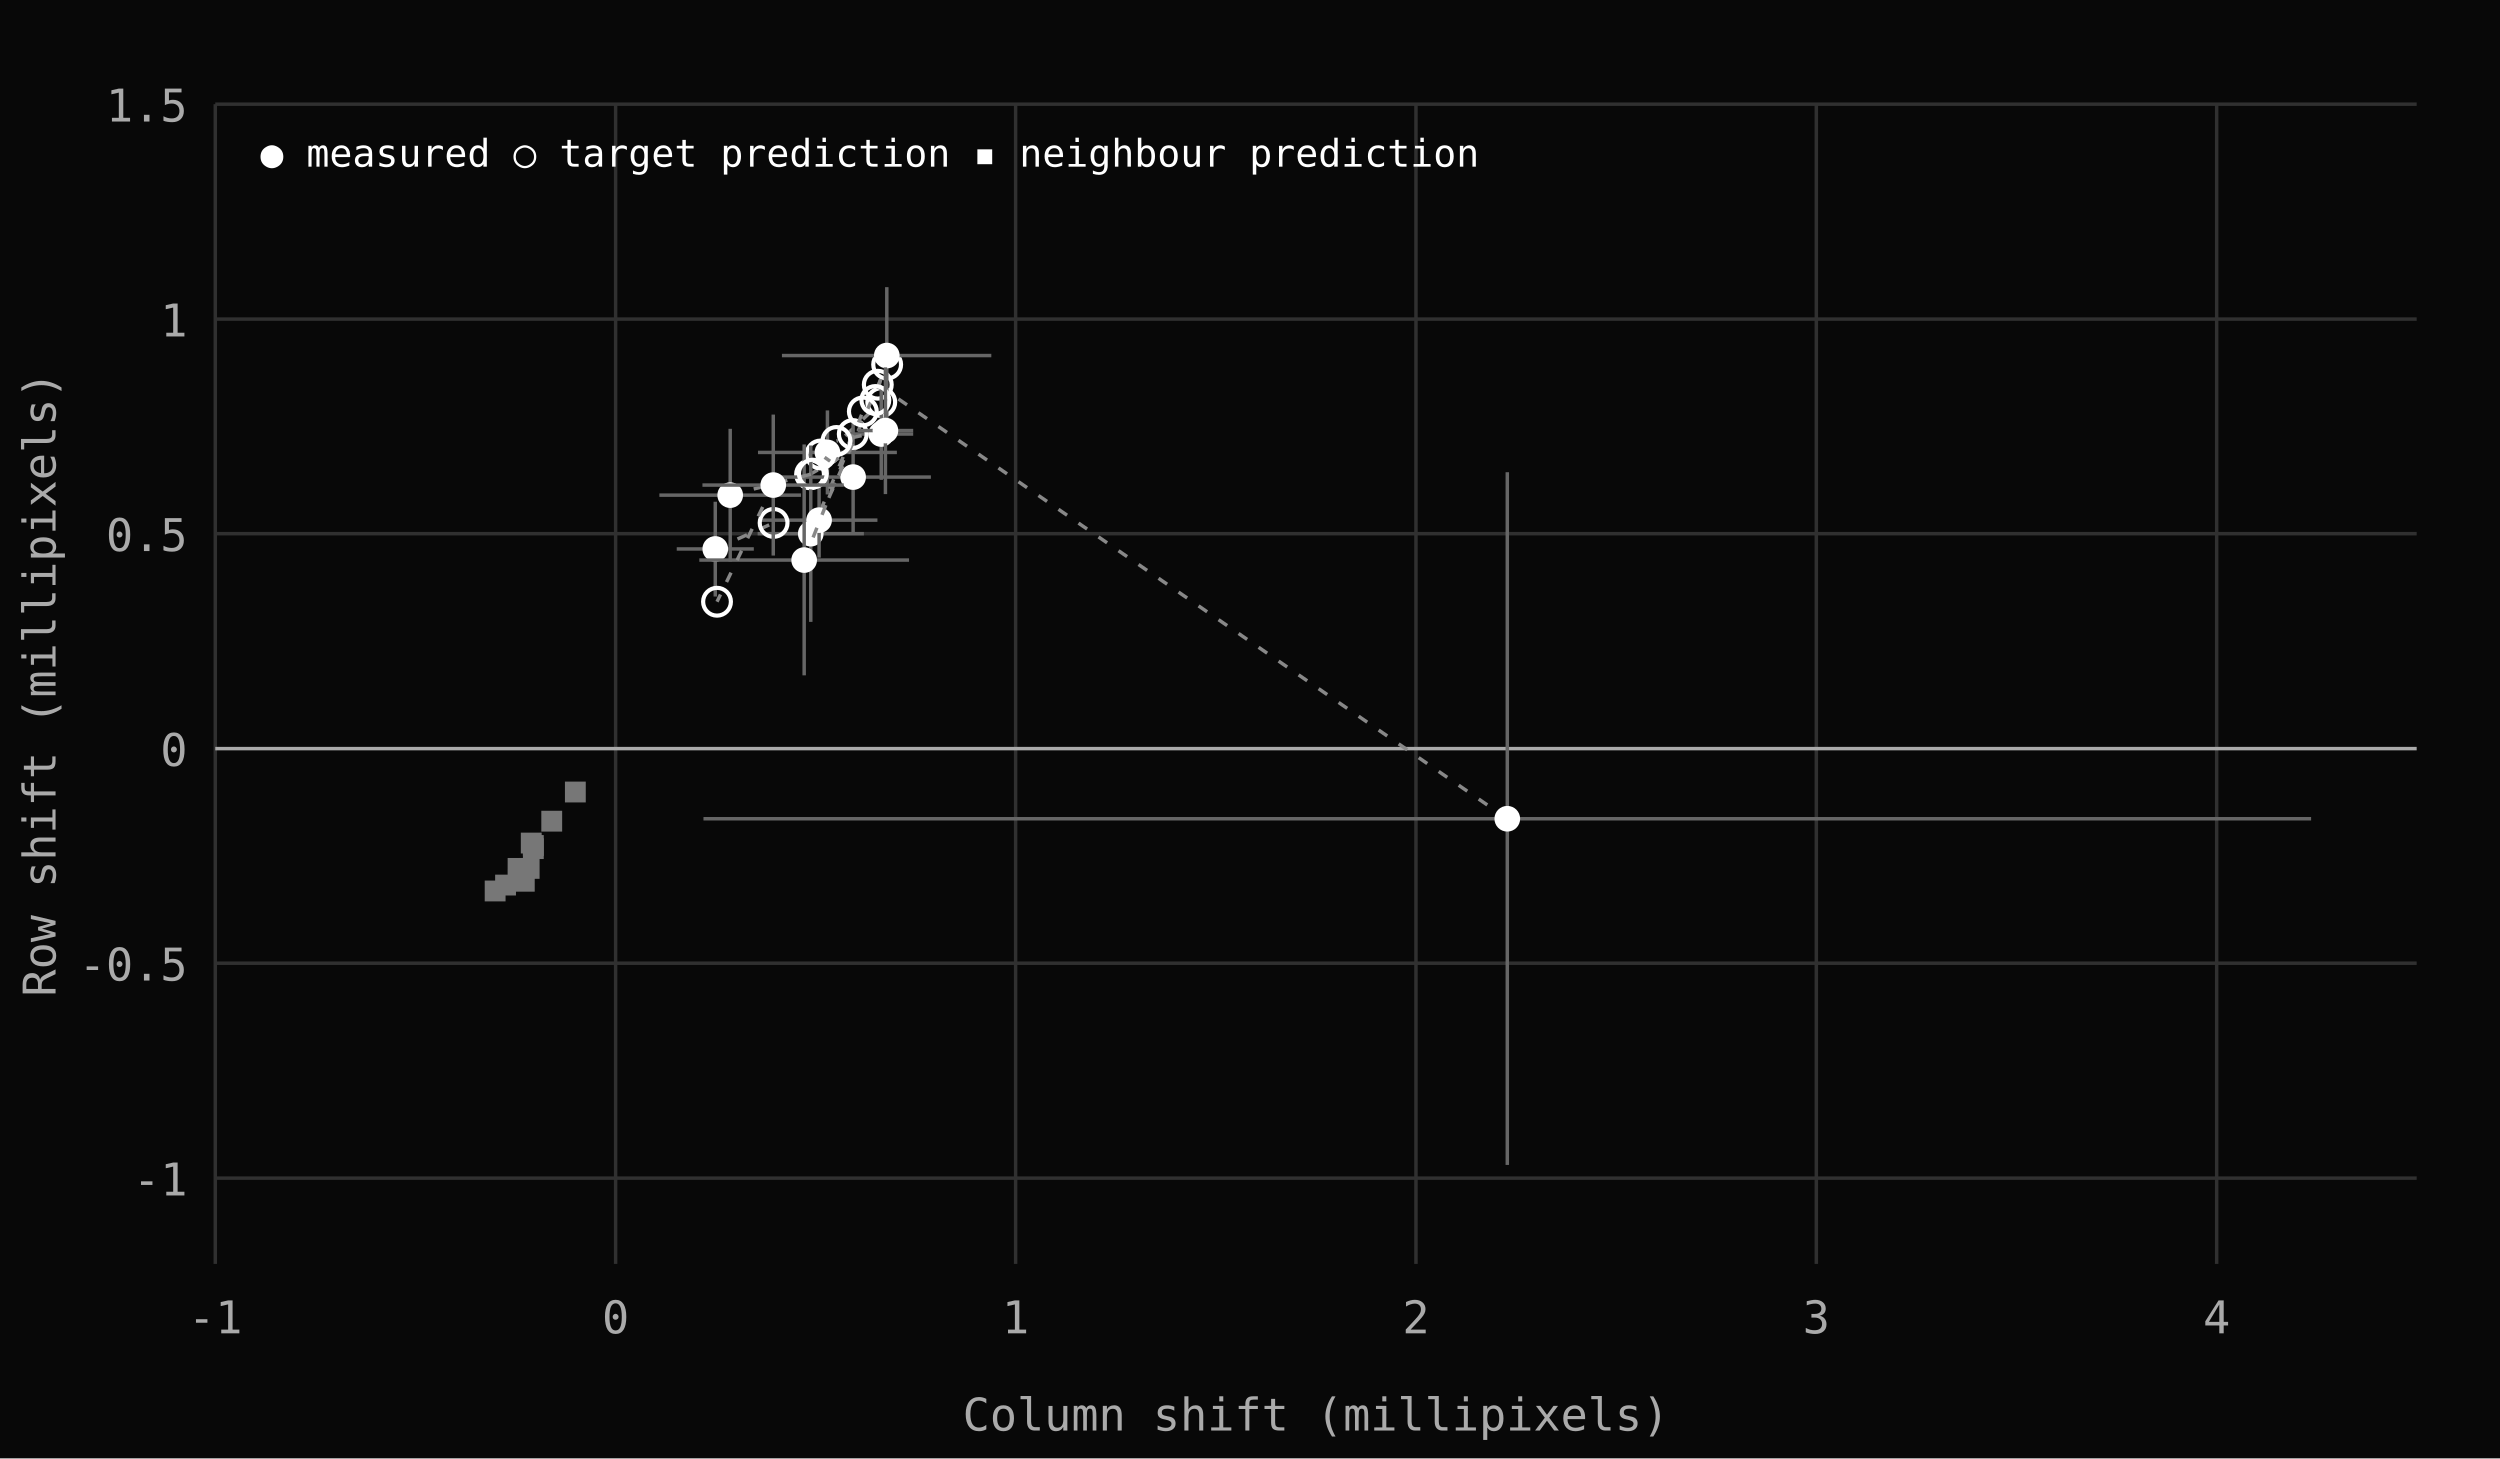
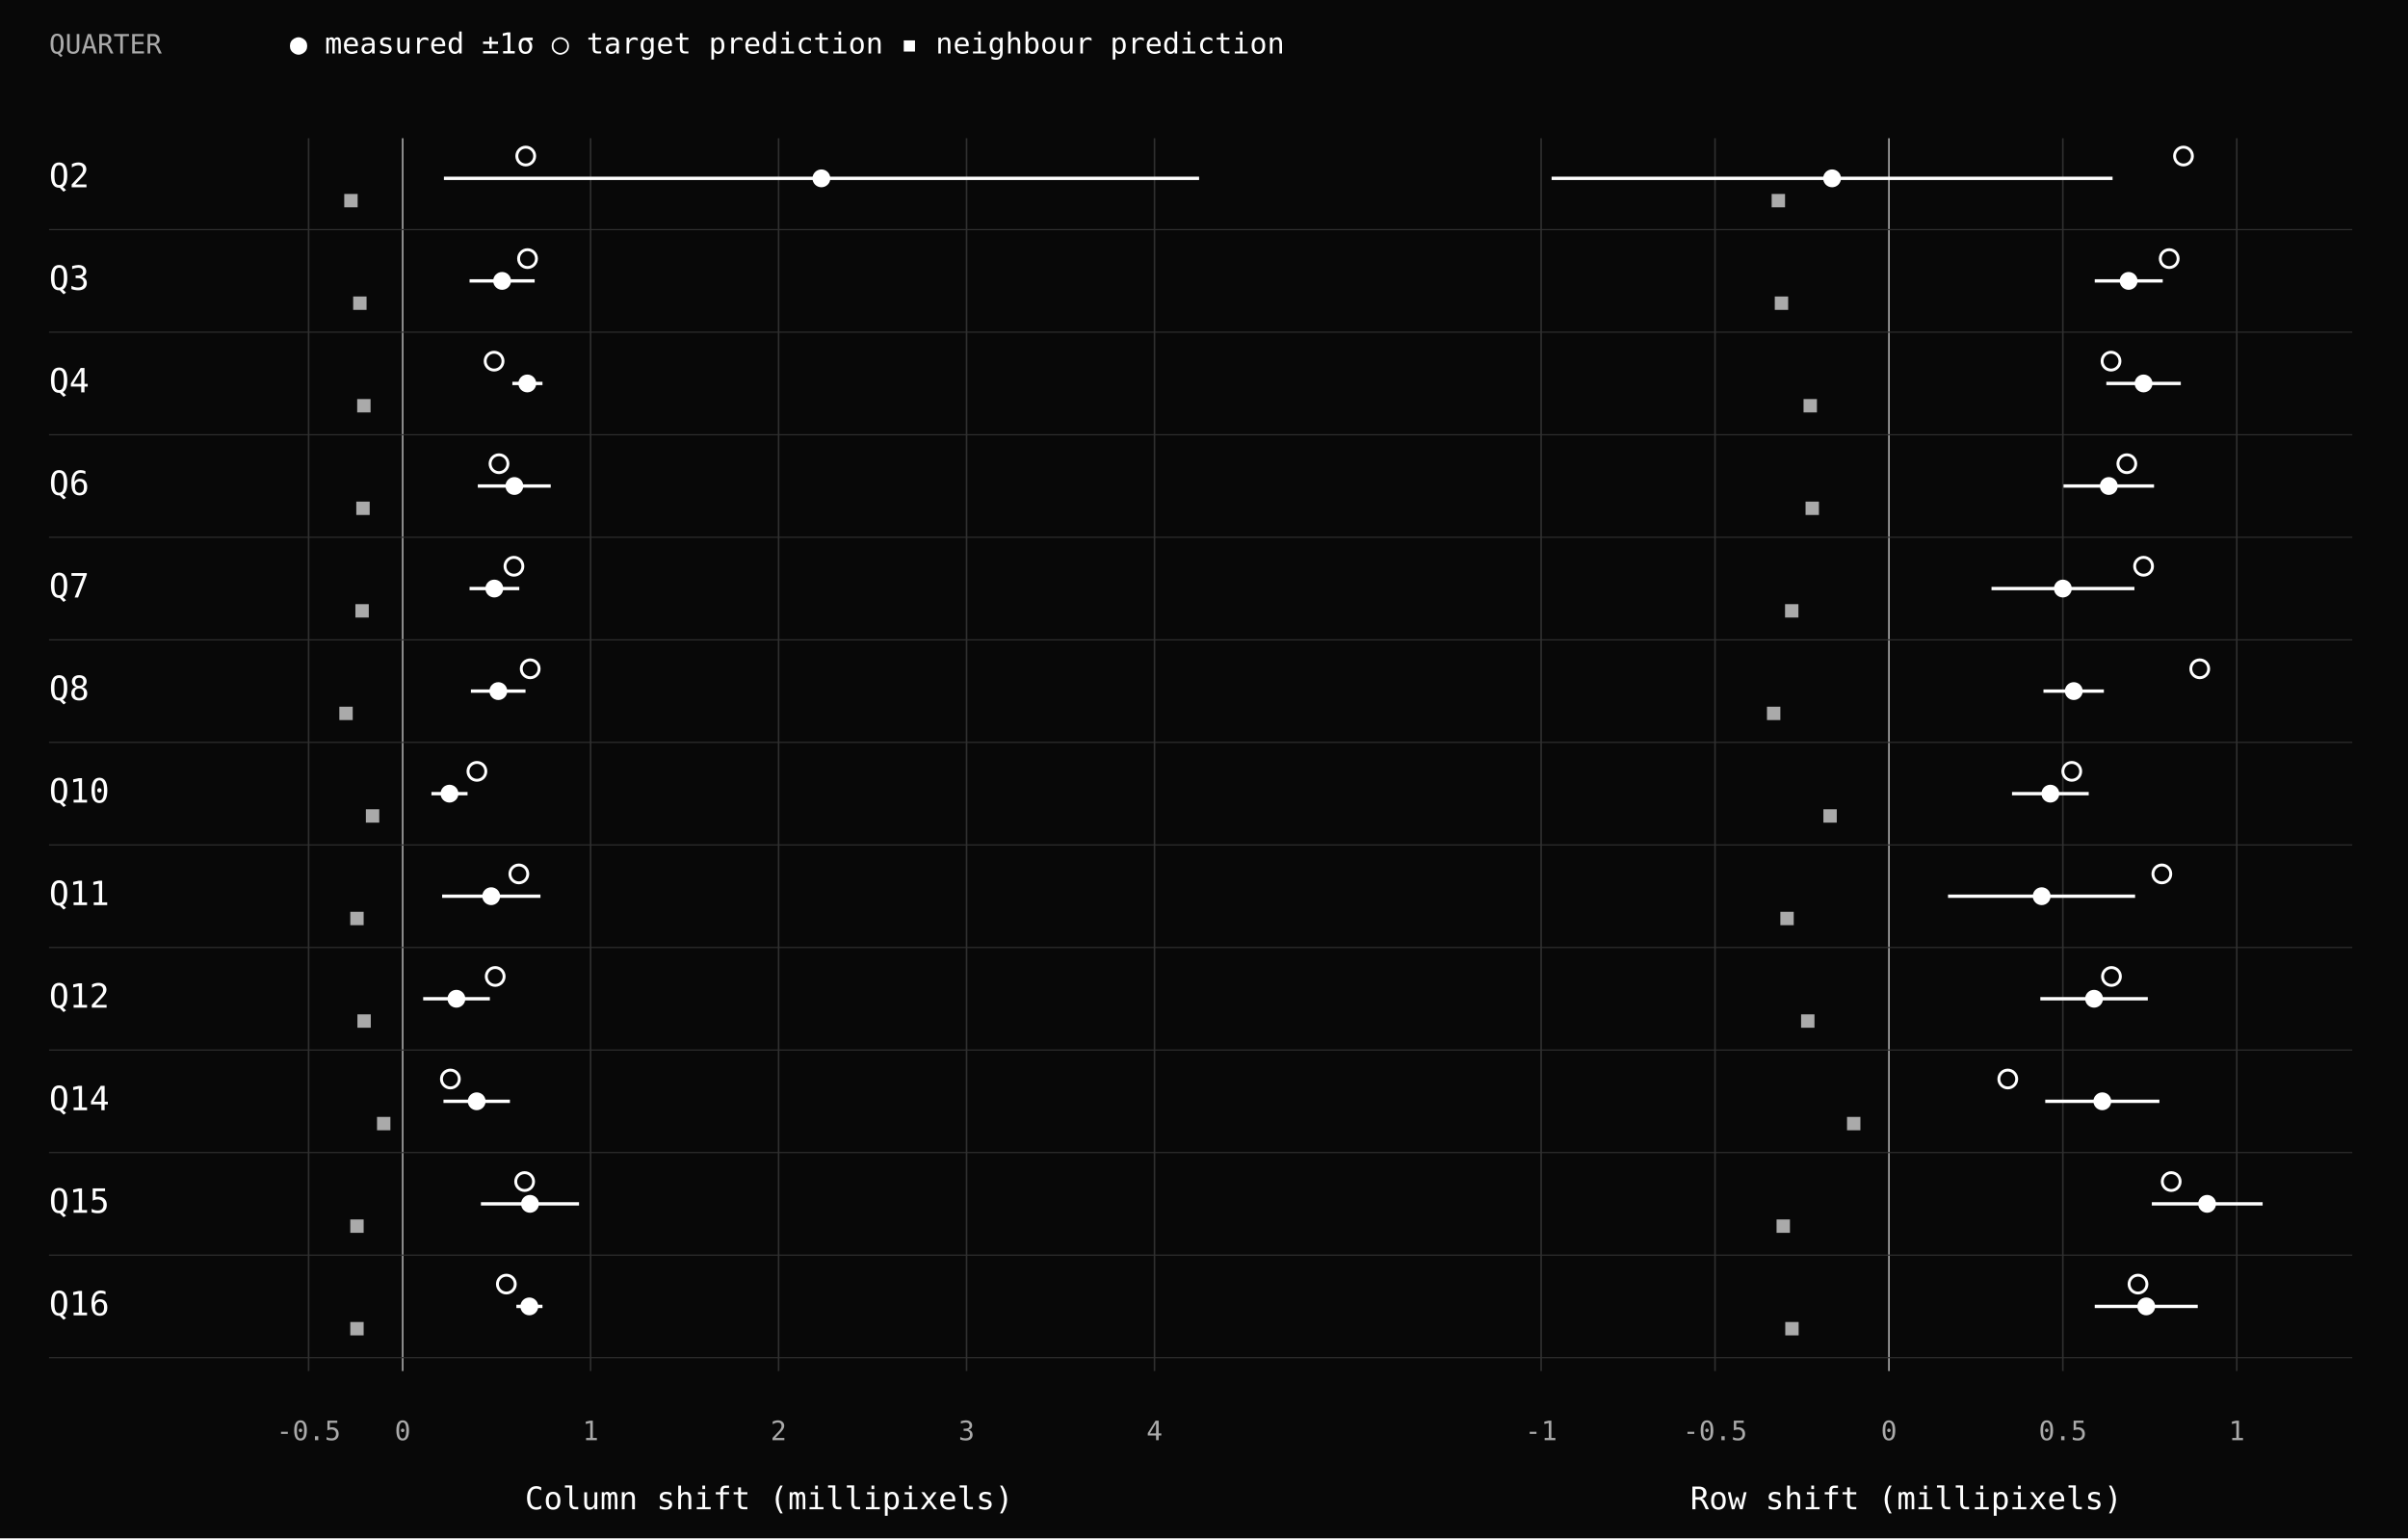
- <svg xmlns="http://www.w3.org/2000/svg" viewBox="0 0 720 420" role="img" aria-labelledby="t d">
-   <rect width="720" height="420" fill="#080808" rx="0" />
-   <line x1="62.0" y1="30.0" x2="62.0" y2="364.0" stroke="#303030" stroke-width="1" />
-   <text x="62.0" y="384.0" font-size="13" fill="#aaaaaa" text-anchor="middle" font-weight="400" font-family="IBM Plex Mono,monospace">-1</text>
-   <line x1="177.3" y1="30.0" x2="177.3" y2="364.0" stroke="#303030" stroke-width="1" />
-   <text x="177.3" y="384.0" font-size="13" fill="#aaaaaa" text-anchor="middle" font-weight="400" font-family="IBM Plex Mono,monospace">0</text>
-   <line x1="292.5" y1="30.0" x2="292.5" y2="364.0" stroke="#303030" stroke-width="1" />
-   <text x="292.5" y="384.0" font-size="13" fill="#aaaaaa" text-anchor="middle" font-weight="400" font-family="IBM Plex Mono,monospace">1</text>
-   <line x1="407.8" y1="30.0" x2="407.8" y2="364.0" stroke="#303030" stroke-width="1" />
-   <text x="407.8" y="384.0" font-size="13" fill="#aaaaaa" text-anchor="middle" font-weight="400" font-family="IBM Plex Mono,monospace">2</text>
-   <line x1="523.1" y1="30.0" x2="523.1" y2="364.0" stroke="#303030" stroke-width="1" />
-   <text x="523.1" y="384.0" font-size="13" fill="#aaaaaa" text-anchor="middle" font-weight="400" font-family="IBM Plex Mono,monospace">3</text>
-   <line x1="638.4" y1="30.0" x2="638.4" y2="364.0" stroke="#303030" stroke-width="1" />
-   <text x="638.4" y="384.0" font-size="13" fill="#aaaaaa" text-anchor="middle" font-weight="400" font-family="IBM Plex Mono,monospace">4</text>
-   <text x="379.0" y="412.0" font-size="13" fill="#aaaaaa" text-anchor="middle" font-weight="400" font-family="IBM Plex Mono,monospace">Column shift (millipixels)</text>
-   <line x1="62.0" y1="339.3" x2="696.0" y2="339.3" stroke="#303030" stroke-width="1" />
-   <text x="54.0" y="344.3" font-size="13" fill="#aaaaaa" text-anchor="end" font-weight="400" font-family="IBM Plex Mono,monospace">-1</text>
-   <line x1="62.0" y1="277.4" x2="696.0" y2="277.4" stroke="#303030" stroke-width="1" />
-   <text x="54.0" y="282.4" font-size="13" fill="#aaaaaa" text-anchor="end" font-weight="400" font-family="IBM Plex Mono,monospace">-0.5</text>
-   <line x1="62.0" y1="215.6" x2="696.0" y2="215.6" stroke="#aaaaaa" stroke-width="1" />
-   <text x="54.0" y="220.6" font-size="13" fill="#aaaaaa" text-anchor="end" font-weight="400" font-family="IBM Plex Mono,monospace">0</text>
-   <line x1="62.0" y1="153.7" x2="696.0" y2="153.7" stroke="#303030" stroke-width="1" />
-   <text x="54.0" y="158.7" font-size="13" fill="#aaaaaa" text-anchor="end" font-weight="400" font-family="IBM Plex Mono,monospace">0.5</text>
-   <line x1="62.0" y1="91.9" x2="696.0" y2="91.9" stroke="#303030" stroke-width="1" />
-   <text x="54.0" y="96.9" font-size="13" fill="#aaaaaa" text-anchor="end" font-weight="400" font-family="IBM Plex Mono,monospace">1</text>
-   <line x1="62.0" y1="30.0" x2="696.0" y2="30.0" stroke="#303030" stroke-width="1" />
-   <text x="54.0" y="35.0" font-size="13" fill="#aaaaaa" text-anchor="end" font-weight="400" font-family="IBM Plex Mono,monospace">1.5</text>
-   <text x="16.0" y="197.0" font-size="13" fill="#aaaaaa" text-anchor="middle" font-weight="400" font-family="IBM Plex Mono,monospace" transform="rotate(-90 16.0 197.0)">Row shift (millipixels)</text>
-   <line x1="434.1" y1="335.5" x2="434.1" y2="136.0" stroke="#666666" stroke-width="1" />
-   <line x1="202.6" y1="235.8" x2="665.6" y2="235.8" stroke="#666666" stroke-width="1" />
-   <line x1="434.1" y1="235.8" x2="252.8" y2="110.8" stroke="#888888" stroke-width="1" stroke-dasharray="3 4" />
-   <circle cx="434.1" cy="235.8" r="3.7" fill="#ffffff" stroke="none" stroke-width="1" opacity="1" />
-   <circle cx="252.8" cy="110.8" r="4" fill="none" stroke="#ffffff" stroke-width="1.2" opacity="1" />
-   <rect x="142.6" y="251.9" width="6.0" height="6.0" fill="#777777" rx="0" opacity="1" />
-   <line x1="238.3" y1="142.4" x2="238.3" y2="118.2" stroke="#666666" stroke-width="1" />
-   <line x1="218.3" y1="130.3" x2="258.3" y2="130.3" stroke="#666666" stroke-width="1" />
-   <line x1="238.3" y1="130.3" x2="253.8" y2="115.8" stroke="#888888" stroke-width="1" stroke-dasharray="3 4" />
-   <circle cx="238.3" cy="130.3" r="3.7" fill="#ffffff" stroke="none" stroke-width="1" opacity="1" />
-   <circle cx="253.8" cy="115.8" r="4" fill="none" stroke="#ffffff" stroke-width="1.2" opacity="1" />
-   <rect x="148.0" y="250.8" width="6.0" height="6.0" fill="#777777" rx="0" opacity="1" />
-   <line x1="253.8" y1="138.2" x2="253.8" y2="111.8" stroke="#666666" stroke-width="1" />
-   <line x1="244.6" y1="125.0" x2="263.0" y2="125.0" stroke="#666666" stroke-width="1" />
-   <line x1="253.8" y1="125.0" x2="233.3" y2="136.6" stroke="#888888" stroke-width="1" stroke-dasharray="3 4" />
-   <circle cx="253.8" cy="125.0" r="3.7" fill="#ffffff" stroke="none" stroke-width="1" opacity="1" />
-   <circle cx="233.3" cy="136.6" r="4" fill="none" stroke="#ffffff" stroke-width="1.2" opacity="1" />
-   <rect x="150.6" y="240.5" width="6.0" height="6.0" fill="#777777" rx="0" opacity="1" />
-   <line x1="245.7" y1="153.5" x2="245.7" y2="121.2" stroke="#666666" stroke-width="1" />
-   <line x1="223.4" y1="137.4" x2="268.1" y2="137.4" stroke="#666666" stroke-width="1" />
-   <line x1="245.7" y1="137.4" x2="236.3" y2="130.9" stroke="#888888" stroke-width="1" stroke-dasharray="3 4" />
-   <circle cx="245.7" cy="137.4" r="3.7" fill="#ffffff" stroke="none" stroke-width="1" opacity="1" />
-   <circle cx="236.3" cy="130.9" r="4" fill="none" stroke="#ffffff" stroke-width="1.2" opacity="1" />
-   <rect x="150.0" y="239.8" width="6.0" height="6.0" fill="#777777" rx="0" opacity="1" />
-   <line x1="233.5" y1="179.1" x2="233.5" y2="128.3" stroke="#666666" stroke-width="1" />
-   <line x1="218.2" y1="153.7" x2="248.8" y2="153.7" stroke="#666666" stroke-width="1" />
-   <line x1="233.5" y1="153.7" x2="245.6" y2="125.0" stroke="#888888" stroke-width="1" stroke-dasharray="3 4" />
-   <circle cx="233.5" cy="153.7" r="3.7" fill="#ffffff" stroke="none" stroke-width="1" opacity="1" />
-   <circle cx="245.6" cy="125.0" r="4" fill="none" stroke="#ffffff" stroke-width="1.2" opacity="1" />
-   <rect x="149.4" y="247.1" width="6.0" height="6.0" fill="#777777" rx="0" opacity="1" />
-   <line x1="235.9" y1="160.6" x2="235.9" y2="139.1" stroke="#666666" stroke-width="1" />
-   <line x1="219.2" y1="149.8" x2="252.7" y2="149.8" stroke="#666666" stroke-width="1" />
-   <line x1="235.9" y1="149.8" x2="255.5" y2="105.0" stroke="#888888" stroke-width="1" stroke-dasharray="3 4" />
-   <circle cx="235.9" cy="149.8" r="3.7" fill="#ffffff" stroke="none" stroke-width="1" opacity="1" />
-   <circle cx="255.5" cy="105.0" r="4" fill="none" stroke="#ffffff" stroke-width="1.2" opacity="1" />
-   <rect x="139.6" y="253.6" width="6.0" height="6.0" fill="#777777" rx="0" opacity="1" />
-   <line x1="206.0" y1="171.8" x2="206.0" y2="144.5" stroke="#666666" stroke-width="1" />
-   <line x1="194.9" y1="158.1" x2="217.1" y2="158.1" stroke="#666666" stroke-width="1" />
-   <line x1="206.0" y1="158.1" x2="222.8" y2="150.6" stroke="#888888" stroke-width="1" stroke-dasharray="3 4" />
-   <circle cx="206.0" cy="158.1" r="3.7" fill="#ffffff" stroke="none" stroke-width="1" opacity="1" />
-   <circle cx="222.8" cy="150.6" r="4" fill="none" stroke="#ffffff" stroke-width="1.2" opacity="1" />
-   <rect x="155.9" y="233.5" width="6.0" height="6.0" fill="#777777" rx="0" opacity="1" />
-   <line x1="231.6" y1="194.5" x2="231.6" y2="128.0" stroke="#666666" stroke-width="1" />
-   <line x1="201.4" y1="161.3" x2="261.8" y2="161.3" stroke="#666666" stroke-width="1" />
-   <line x1="231.6" y1="161.3" x2="248.5" y2="118.5" stroke="#888888" stroke-width="1" stroke-dasharray="3 4" />
-   <circle cx="231.6" cy="161.3" r="3.7" fill="#ffffff" stroke="none" stroke-width="1" opacity="1" />
-   <circle cx="248.5" cy="118.5" r="4" fill="none" stroke="#ffffff" stroke-width="1.2" opacity="1" />
-   <rect x="146.3" y="248.8" width="6.0" height="6.0" fill="#777777" rx="0" opacity="1" />
-   <line x1="210.3" y1="161.7" x2="210.3" y2="123.5" stroke="#666666" stroke-width="1" />
-   <line x1="189.9" y1="142.6" x2="230.7" y2="142.6" stroke="#666666" stroke-width="1" />
-   <line x1="210.3" y1="142.6" x2="234.1" y2="136.4" stroke="#888888" stroke-width="1" stroke-dasharray="3 4" />
-   <circle cx="210.3" cy="142.6" r="3.7" fill="#ffffff" stroke="none" stroke-width="1" opacity="1" />
-   <circle cx="234.1" cy="136.4" r="4" fill="none" stroke="#ffffff" stroke-width="1.2" opacity="1" />
-   <rect x="150.6" y="241.4" width="6.0" height="6.0" fill="#777777" rx="0" opacity="1" />
-   <line x1="222.7" y1="160.0" x2="222.7" y2="119.4" stroke="#666666" stroke-width="1" />
-   <line x1="202.3" y1="139.7" x2="243.0" y2="139.7" stroke="#666666" stroke-width="1" />
-   <line x1="222.7" y1="139.7" x2="206.5" y2="173.3" stroke="#888888" stroke-width="1" stroke-dasharray="3 4" />
-   <circle cx="222.7" cy="139.7" r="3.7" fill="#ffffff" stroke="none" stroke-width="1" opacity="1" />
-   <circle cx="206.5" cy="173.3" r="4" fill="none" stroke="#ffffff" stroke-width="1.2" opacity="1" />
-   <rect x="162.7" y="225.1" width="6.0" height="6.0" fill="#777777" rx="0" opacity="1" />
-   <line x1="255.4" y1="122.1" x2="255.4" y2="82.7" stroke="#666666" stroke-width="1" />
-   <line x1="225.2" y1="102.4" x2="285.5" y2="102.4" stroke="#666666" stroke-width="1" />
-   <line x1="255.4" y1="102.4" x2="252.1" y2="115.2" stroke="#888888" stroke-width="1" stroke-dasharray="3 4" />
-   <circle cx="255.4" cy="102.4" r="3.7" fill="#ffffff" stroke="none" stroke-width="1" opacity="1" />
-   <circle cx="252.1" cy="115.2" r="4" fill="none" stroke="#ffffff" stroke-width="1.2" opacity="1" />
-   <rect x="146.3" y="250.2" width="6.0" height="6.0" fill="#777777" rx="0" opacity="1" />
-   <line x1="255.0" y1="142.3" x2="255.0" y2="105.8" stroke="#666666" stroke-width="1" />
-   <line x1="247.0" y1="124.0" x2="263.0" y2="124.0" stroke="#666666" stroke-width="1" />
-   <line x1="255.0" y1="124.0" x2="240.9" y2="127.0" stroke="#888888" stroke-width="1" stroke-dasharray="3 4" />
-   <circle cx="255.0" cy="124.0" r="3.7" fill="#ffffff" stroke="none" stroke-width="1" opacity="1" />
-   <circle cx="240.9" cy="127.0" r="4" fill="none" stroke="#ffffff" stroke-width="1.2" opacity="1" />
-   <rect x="146.2" y="247.1" width="6.0" height="6.0" fill="#777777" rx="0" opacity="1" />
-   <text x="75.0" y="48.0" font-size="11" fill="#ffffff" text-anchor="start" font-weight="400" font-family="IBM Plex Mono,monospace">● measured   ○ target prediction   ▪ neighbour prediction</text>
+ <svg xmlns="http://www.w3.org/2000/svg" viewBox="0 0 1080 690" role="img" aria-labelledby="t d">
+   <rect width="1080" height="690" fill="#080808" rx="0" />
+   <text x="22.0" y="24.0" font-size="12" fill="#aaaaaa" text-anchor="start" font-weight="400" font-family="IBM Plex Mono,monospace">QUARTER</text>
+   <line x1="138.4" y1="62.0" x2="138.4" y2="615.0" stroke="#303030" stroke-width="0.7" />
+   <text x="138.4" y="646.0" font-size="12" fill="#aaaaaa" text-anchor="middle" font-weight="400" font-family="IBM Plex Mono,monospace">-0.5</text>
+   <line x1="180.6" y1="62.0" x2="180.6" y2="615.0" stroke="#aaaaaa" stroke-width="0.7" />
+   <text x="180.6" y="646.0" font-size="12" fill="#aaaaaa" text-anchor="middle" font-weight="400" font-family="IBM Plex Mono,monospace">0</text>
+   <line x1="264.9" y1="62.0" x2="264.9" y2="615.0" stroke="#303030" stroke-width="0.7" />
+   <text x="264.9" y="646.0" font-size="12" fill="#aaaaaa" text-anchor="middle" font-weight="400" font-family="IBM Plex Mono,monospace">1</text>
+   <line x1="349.2" y1="62.0" x2="349.2" y2="615.0" stroke="#303030" stroke-width="0.7" />
+   <text x="349.2" y="646.0" font-size="12" fill="#aaaaaa" text-anchor="middle" font-weight="400" font-family="IBM Plex Mono,monospace">2</text>
+   <line x1="433.5" y1="62.0" x2="433.5" y2="615.0" stroke="#303030" stroke-width="0.7" />
+   <text x="433.5" y="646.0" font-size="12" fill="#aaaaaa" text-anchor="middle" font-weight="400" font-family="IBM Plex Mono,monospace">3</text>
+   <line x1="517.8" y1="62.0" x2="517.8" y2="615.0" stroke="#303030" stroke-width="0.7" />
+   <text x="517.8" y="646.0" font-size="12" fill="#aaaaaa" text-anchor="middle" font-weight="400" font-family="IBM Plex Mono,monospace">4</text>
+   <text x="345.0" y="677.0" font-size="14" fill="#ffffff" text-anchor="middle" font-weight="400" font-family="IBM Plex Mono,monospace">Column shift (millipixels)</text>
+   <line x1="691.2" y1="62.0" x2="691.2" y2="615.0" stroke="#303030" stroke-width="0.7" />
+   <text x="691.2" y="646.0" font-size="12" fill="#aaaaaa" text-anchor="middle" font-weight="400" font-family="IBM Plex Mono,monospace">-1</text>
+   <line x1="769.2" y1="62.0" x2="769.2" y2="615.0" stroke="#303030" stroke-width="0.7" />
+   <text x="769.2" y="646.0" font-size="12" fill="#aaaaaa" text-anchor="middle" font-weight="400" font-family="IBM Plex Mono,monospace">-0.5</text>
+   <line x1="847.2" y1="62.0" x2="847.2" y2="615.0" stroke="#aaaaaa" stroke-width="0.7" />
+   <text x="847.2" y="646.0" font-size="12" fill="#aaaaaa" text-anchor="middle" font-weight="400" font-family="IBM Plex Mono,monospace">0</text>
+   <line x1="925.2" y1="62.0" x2="925.2" y2="615.0" stroke="#303030" stroke-width="0.7" />
+   <text x="925.2" y="646.0" font-size="12" fill="#aaaaaa" text-anchor="middle" font-weight="400" font-family="IBM Plex Mono,monospace">0.5</text>
+   <line x1="1003.2" y1="62.0" x2="1003.2" y2="615.0" stroke="#303030" stroke-width="0.7" />
+   <text x="1003.2" y="646.0" font-size="12" fill="#aaaaaa" text-anchor="middle" font-weight="400" font-family="IBM Plex Mono,monospace">1</text>
+   <text x="855.0" y="677.0" font-size="14" fill="#ffffff" text-anchor="middle" font-weight="400" font-family="IBM Plex Mono,monospace">Row shift (millipixels)</text>
+   <text x="130.0" y="24.0" font-size="13" fill="#ffffff" text-anchor="start" font-weight="400" font-family="IBM Plex Mono,monospace">● measured ±1σ   ○ target prediction   ▪ neighbour prediction</text>
+   <text x="22.0" y="84.0" font-size="15" fill="#ffffff" text-anchor="start" font-weight="400" font-family="IBM Plex Mono,monospace">Q2</text>
+   <line x1="22.0" y1="103.0" x2="1055.0" y2="103.0" stroke="#303030" stroke-width="0.5" />
+   <line x1="199.1" y1="80.0" x2="537.8" y2="80.0" stroke="#ffffff" stroke-width="1.5" />
+   <circle cx="368.4" cy="80.0" r="4" fill="#ffffff" stroke="none" stroke-width="1" opacity="1" />
+   <circle cx="235.8" cy="70.0" r="4" fill="none" stroke="#ffffff" stroke-width="1.3" opacity="1" />
+   <rect x="154.4" y="87.0" width="6.0" height="6.0" fill="#aaaaaa" rx="0" opacity="1" />
+   <line x1="695.9" y1="80.0" x2="947.5" y2="80.0" stroke="#ffffff" stroke-width="1.5" />
+   <circle cx="821.7" cy="80.0" r="4" fill="#ffffff" stroke="none" stroke-width="1" opacity="1" />
+   <circle cx="979.3" cy="70.0" r="4" fill="none" stroke="#ffffff" stroke-width="1.3" opacity="1" />
+   <rect x="794.6" y="87.0" width="6.0" height="6.0" fill="#aaaaaa" rx="0" opacity="1" />
+   <text x="22.0" y="130.0" font-size="15" fill="#ffffff" text-anchor="start" font-weight="400" font-family="IBM Plex Mono,monospace">Q3</text>
+   <line x1="22.0" y1="149.0" x2="1055.0" y2="149.0" stroke="#303030" stroke-width="0.5" />
+   <line x1="210.6" y1="126.0" x2="239.8" y2="126.0" stroke="#ffffff" stroke-width="1.5" />
+   <circle cx="225.2" cy="126.0" r="4" fill="#ffffff" stroke="none" stroke-width="1" opacity="1" />
+   <circle cx="236.6" cy="116.0" r="4" fill="none" stroke="#ffffff" stroke-width="1.3" opacity="1" />
+   <rect x="158.4" y="133.0" width="6.0" height="6.0" fill="#aaaaaa" rx="0" opacity="1" />
+   <line x1="939.5" y1="126.0" x2="970.0" y2="126.0" stroke="#ffffff" stroke-width="1.5" />
+   <circle cx="954.7" cy="126.0" r="4" fill="#ffffff" stroke="none" stroke-width="1" opacity="1" />
+   <circle cx="972.9" cy="116.0" r="4" fill="none" stroke="#ffffff" stroke-width="1.3" opacity="1" />
+   <rect x="796.0" y="133.0" width="6.0" height="6.0" fill="#aaaaaa" rx="0" opacity="1" />
+   <text x="22.0" y="176.0" font-size="15" fill="#ffffff" text-anchor="start" font-weight="400" font-family="IBM Plex Mono,monospace">Q4</text>
+   <line x1="22.0" y1="195.0" x2="1055.0" y2="195.0" stroke="#303030" stroke-width="0.5" />
+   <line x1="229.8" y1="172.0" x2="243.3" y2="172.0" stroke="#ffffff" stroke-width="1.5" />
+   <circle cx="236.5" cy="172.0" r="4" fill="#ffffff" stroke="none" stroke-width="1" opacity="1" />
+   <circle cx="221.6" cy="162.0" r="4" fill="none" stroke="#ffffff" stroke-width="1.3" opacity="1" />
+   <rect x="160.2" y="179.0" width="6.0" height="6.0" fill="#aaaaaa" rx="0" opacity="1" />
+   <line x1="944.7" y1="172.0" x2="978.1" y2="172.0" stroke="#ffffff" stroke-width="1.5" />
+   <circle cx="961.4" cy="172.0" r="4" fill="#ffffff" stroke="none" stroke-width="1" opacity="1" />
+   <circle cx="946.8" cy="162.0" r="4" fill="none" stroke="#ffffff" stroke-width="1.3" opacity="1" />
+   <rect x="808.9" y="179.0" width="6.0" height="6.0" fill="#aaaaaa" rx="0" opacity="1" />
+   <text x="22.0" y="222.0" font-size="15" fill="#ffffff" text-anchor="start" font-weight="400" font-family="IBM Plex Mono,monospace">Q6</text>
+   <line x1="22.0" y1="241.0" x2="1055.0" y2="241.0" stroke="#303030" stroke-width="0.5" />
+   <line x1="214.3" y1="218.0" x2="247.0" y2="218.0" stroke="#ffffff" stroke-width="1.5" />
+   <circle cx="230.7" cy="218.0" r="4" fill="#ffffff" stroke="none" stroke-width="1" opacity="1" />
+   <circle cx="223.8" cy="208.0" r="4" fill="none" stroke="#ffffff" stroke-width="1.3" opacity="1" />
+   <rect x="159.8" y="225.0" width="6.0" height="6.0" fill="#aaaaaa" rx="0" opacity="1" />
+   <line x1="925.5" y1="218.0" x2="966.1" y2="218.0" stroke="#ffffff" stroke-width="1.5" />
+   <circle cx="945.8" cy="218.0" r="4" fill="#ffffff" stroke="none" stroke-width="1" opacity="1" />
+   <circle cx="953.9" cy="208.0" r="4" fill="none" stroke="#ffffff" stroke-width="1.3" opacity="1" />
+   <rect x="809.8" y="225.0" width="6.0" height="6.0" fill="#aaaaaa" rx="0" opacity="1" />
+   <text x="22.0" y="268.0" font-size="15" fill="#ffffff" text-anchor="start" font-weight="400" font-family="IBM Plex Mono,monospace">Q7</text>
+   <line x1="22.0" y1="287.0" x2="1055.0" y2="287.0" stroke="#303030" stroke-width="0.5" />
+   <line x1="210.6" y1="264.0" x2="232.9" y2="264.0" stroke="#ffffff" stroke-width="1.5" />
+   <circle cx="221.7" cy="264.0" r="4" fill="#ffffff" stroke="none" stroke-width="1" opacity="1" />
+   <circle cx="230.5" cy="254.0" r="4" fill="none" stroke="#ffffff" stroke-width="1.3" opacity="1" />
+   <rect x="159.4" y="271.0" width="6.0" height="6.0" fill="#aaaaaa" rx="0" opacity="1" />
+   <line x1="893.2" y1="264.0" x2="957.3" y2="264.0" stroke="#ffffff" stroke-width="1.5" />
+   <circle cx="925.2" cy="264.0" r="4" fill="#ffffff" stroke="none" stroke-width="1" opacity="1" />
+   <circle cx="961.4" cy="254.0" r="4" fill="none" stroke="#ffffff" stroke-width="1.3" opacity="1" />
+   <rect x="800.6" y="271.0" width="6.0" height="6.0" fill="#aaaaaa" rx="0" opacity="1" />
+   <text x="22.0" y="314.0" font-size="15" fill="#ffffff" text-anchor="start" font-weight="400" font-family="IBM Plex Mono,monospace">Q8</text>
+   <line x1="22.0" y1="333.0" x2="1055.0" y2="333.0" stroke="#303030" stroke-width="0.5" />
+   <line x1="211.2" y1="310.0" x2="235.7" y2="310.0" stroke="#ffffff" stroke-width="1.5" />
+   <circle cx="223.5" cy="310.0" r="4" fill="#ffffff" stroke="none" stroke-width="1" opacity="1" />
+   <circle cx="237.8" cy="300.0" r="4" fill="none" stroke="#ffffff" stroke-width="1.3" opacity="1" />
+   <rect x="152.2" y="317.0" width="6.0" height="6.0" fill="#aaaaaa" rx="0" opacity="1" />
+   <line x1="916.5" y1="310.0" x2="943.6" y2="310.0" stroke="#ffffff" stroke-width="1.5" />
+   <circle cx="930.1" cy="310.0" r="4" fill="#ffffff" stroke="none" stroke-width="1" opacity="1" />
+   <circle cx="986.6" cy="300.0" r="4" fill="none" stroke="#ffffff" stroke-width="1.3" opacity="1" />
+   <rect x="792.5" y="317.0" width="6.0" height="6.0" fill="#aaaaaa" rx="0" opacity="1" />
+   <text x="22.0" y="360.0" font-size="15" fill="#ffffff" text-anchor="start" font-weight="400" font-family="IBM Plex Mono,monospace">Q10</text>
+   <line x1="22.0" y1="379.0" x2="1055.0" y2="379.0" stroke="#303030" stroke-width="0.5" />
+   <line x1="193.5" y1="356.0" x2="209.7" y2="356.0" stroke="#ffffff" stroke-width="1.5" />
+   <circle cx="201.6" cy="356.0" r="4" fill="#ffffff" stroke="none" stroke-width="1" opacity="1" />
+   <circle cx="213.9" cy="346.0" r="4" fill="none" stroke="#ffffff" stroke-width="1.3" opacity="1" />
+   <rect x="164.1" y="363.0" width="6.0" height="6.0" fill="#aaaaaa" rx="0" opacity="1" />
+   <line x1="902.4" y1="356.0" x2="936.8" y2="356.0" stroke="#ffffff" stroke-width="1.5" />
+   <circle cx="919.6" cy="356.0" r="4" fill="#ffffff" stroke="none" stroke-width="1" opacity="1" />
+   <circle cx="929.2" cy="346.0" r="4" fill="none" stroke="#ffffff" stroke-width="1.3" opacity="1" />
+   <rect x="817.8" y="363.0" width="6.0" height="6.0" fill="#aaaaaa" rx="0" opacity="1" />
+   <text x="22.0" y="406.0" font-size="15" fill="#ffffff" text-anchor="start" font-weight="400" font-family="IBM Plex Mono,monospace">Q11</text>
+   <line x1="22.0" y1="425.0" x2="1055.0" y2="425.0" stroke="#303030" stroke-width="0.5" />
+   <line x1="198.3" y1="402.0" x2="242.4" y2="402.0" stroke="#ffffff" stroke-width="1.5" />
+   <circle cx="220.3" cy="402.0" r="4" fill="#ffffff" stroke="none" stroke-width="1" opacity="1" />
+   <circle cx="232.7" cy="392.0" r="4" fill="none" stroke="#ffffff" stroke-width="1.3" opacity="1" />
+   <rect x="157.1" y="409.0" width="6.0" height="6.0" fill="#aaaaaa" rx="0" opacity="1" />
+   <line x1="873.7" y1="402.0" x2="957.6" y2="402.0" stroke="#ffffff" stroke-width="1.5" />
+   <circle cx="915.7" cy="402.0" r="4" fill="#ffffff" stroke="none" stroke-width="1" opacity="1" />
+   <circle cx="969.6" cy="392.0" r="4" fill="none" stroke="#ffffff" stroke-width="1.3" opacity="1" />
+   <rect x="798.5" y="409.0" width="6.0" height="6.0" fill="#aaaaaa" rx="0" opacity="1" />
+   <text x="22.0" y="452.0" font-size="15" fill="#ffffff" text-anchor="start" font-weight="400" font-family="IBM Plex Mono,monospace">Q12</text>
+   <line x1="22.0" y1="471.0" x2="1055.0" y2="471.0" stroke="#303030" stroke-width="0.5" />
+   <line x1="189.8" y1="448.0" x2="219.7" y2="448.0" stroke="#ffffff" stroke-width="1.5" />
+   <circle cx="204.7" cy="448.0" r="4" fill="#ffffff" stroke="none" stroke-width="1" opacity="1" />
+   <circle cx="222.1" cy="438.0" r="4" fill="none" stroke="#ffffff" stroke-width="1.3" opacity="1" />
+   <rect x="160.3" y="455.0" width="6.0" height="6.0" fill="#aaaaaa" rx="0" opacity="1" />
+   <line x1="915.1" y1="448.0" x2="963.3" y2="448.0" stroke="#ffffff" stroke-width="1.5" />
+   <circle cx="939.2" cy="448.0" r="4" fill="#ffffff" stroke="none" stroke-width="1" opacity="1" />
+   <circle cx="947.0" cy="438.0" r="4" fill="none" stroke="#ffffff" stroke-width="1.3" opacity="1" />
+   <rect x="807.8" y="455.0" width="6.0" height="6.0" fill="#aaaaaa" rx="0" opacity="1" />
+   <text x="22.0" y="498.0" font-size="15" fill="#ffffff" text-anchor="start" font-weight="400" font-family="IBM Plex Mono,monospace">Q14</text>
+   <line x1="22.0" y1="517.0" x2="1055.0" y2="517.0" stroke="#303030" stroke-width="0.5" />
+   <line x1="198.9" y1="494.0" x2="228.7" y2="494.0" stroke="#ffffff" stroke-width="1.5" />
+   <circle cx="213.8" cy="494.0" r="4" fill="#ffffff" stroke="none" stroke-width="1" opacity="1" />
+   <circle cx="202.0" cy="484.0" r="4" fill="none" stroke="#ffffff" stroke-width="1.3" opacity="1" />
+   <rect x="169.1" y="501.0" width="6.0" height="6.0" fill="#aaaaaa" rx="0" opacity="1" />
+   <line x1="917.3" y1="494.0" x2="968.5" y2="494.0" stroke="#ffffff" stroke-width="1.5" />
+   <circle cx="942.9" cy="494.0" r="4" fill="#ffffff" stroke="none" stroke-width="1" opacity="1" />
+   <circle cx="900.5" cy="484.0" r="4" fill="none" stroke="#ffffff" stroke-width="1.3" opacity="1" />
+   <rect x="828.4" y="501.0" width="6.0" height="6.0" fill="#aaaaaa" rx="0" opacity="1" />
+   <text x="22.0" y="544.0" font-size="15" fill="#ffffff" text-anchor="start" font-weight="400" font-family="IBM Plex Mono,monospace">Q15</text>
+   <line x1="22.0" y1="563.0" x2="1055.0" y2="563.0" stroke="#303030" stroke-width="0.5" />
+   <line x1="215.7" y1="540.0" x2="259.7" y2="540.0" stroke="#ffffff" stroke-width="1.5" />
+   <circle cx="237.7" cy="540.0" r="4" fill="#ffffff" stroke="none" stroke-width="1" opacity="1" />
+   <circle cx="235.3" cy="530.0" r="4" fill="none" stroke="#ffffff" stroke-width="1.3" opacity="1" />
+   <rect x="157.1" y="547.0" width="6.0" height="6.0" fill="#aaaaaa" rx="0" opacity="1" />
+   <line x1="965.1" y1="540.0" x2="1014.8" y2="540.0" stroke="#ffffff" stroke-width="1.5" />
+   <circle cx="989.9" cy="540.0" r="4" fill="#ffffff" stroke="none" stroke-width="1" opacity="1" />
+   <circle cx="973.8" cy="530.0" r="4" fill="none" stroke="#ffffff" stroke-width="1.3" opacity="1" />
+   <rect x="796.8" y="547.0" width="6.0" height="6.0" fill="#aaaaaa" rx="0" opacity="1" />
+   <text x="22.0" y="590.0" font-size="15" fill="#ffffff" text-anchor="start" font-weight="400" font-family="IBM Plex Mono,monospace">Q16</text>
+   <line x1="22.0" y1="609.0" x2="1055.0" y2="609.0" stroke="#303030" stroke-width="0.5" />
+   <line x1="231.6" y1="586.0" x2="243.3" y2="586.0" stroke="#ffffff" stroke-width="1.5" />
+   <circle cx="237.4" cy="586.0" r="4" fill="#ffffff" stroke="none" stroke-width="1" opacity="1" />
+   <circle cx="227.1" cy="576.0" r="4" fill="none" stroke="#ffffff" stroke-width="1.3" opacity="1" />
+   <rect x="157.1" y="593.0" width="6.0" height="6.0" fill="#aaaaaa" rx="0" opacity="1" />
+   <line x1="939.5" y1="586.0" x2="985.7" y2="586.0" stroke="#ffffff" stroke-width="1.5" />
+   <circle cx="962.6" cy="586.0" r="4" fill="#ffffff" stroke="none" stroke-width="1" opacity="1" />
+   <circle cx="958.9" cy="576.0" r="4" fill="none" stroke="#ffffff" stroke-width="1.3" opacity="1" />
+   <rect x="800.7" y="593.0" width="6.0" height="6.0" fill="#aaaaaa" rx="0" opacity="1" />
+   <rect class="chart-hit" x="20.00" y="60.00" width="1035.00" height="42.00" fill="transparent" data-chart-detail="[&quot;Quarter 2 / centroid&quot;, [[&quot;Column measured&quot;, &quot;2.2281 ± 2.0084 mpix&quot;], [&quot;Column target&quot;, &quot;0.6553 mpix&quot;], [&quot;Column neighbour&quot;, &quot;-0.2749 mpix&quot;], [&quot;Row measured&quot;, &quot;-0.1635 ± 0.8065 mpix&quot;], [&quot;Row target&quot;, &quot;0.8465 mpix&quot;], [&quot;Row neighbour&quot;, &quot;-0.3178 mpix&quot;], [&quot;Count&quot;, &quot;6&quot;]]]" />
+   <rect class="chart-hit" x="20.00" y="106.00" width="1035.00" height="42.00" fill="transparent" data-chart-detail="[&quot;Quarter 3 / centroid&quot;, [[&quot;Column measured&quot;, &quot;0.5292 ± 0.1734 mpix&quot;], [&quot;Column target&quot;, &quot;0.6643 mpix&quot;], [&quot;Column neighbour&quot;, &quot;-0.2276 mpix&quot;], [&quot;Row measured&quot;, &quot;0.6893 ± 0.0979 mpix&quot;], [&quot;Row target&quot;, &quot;0.8061 mpix&quot;], [&quot;Row neighbour&quot;, &quot;-0.3093 mpix&quot;], [&quot;Count&quot;, &quot;6&quot;]]]" />
+   <rect class="chart-hit" x="20.00" y="152.00" width="1035.00" height="42.00" fill="transparent" data-chart-detail="[&quot;Quarter 4 / centroid&quot;, [[&quot;Column measured&quot;, &quot;0.6637 ± 0.0796 mpix&quot;], [&quot;Column target&quot;, &quot;0.4859 mpix&quot;], [&quot;Column neighbour&quot;, &quot;-0.2057 mpix&quot;], [&quot;Row measured&quot;, &quot;0.7321 ± 0.1070 mpix&quot;], [&quot;Row target&quot;, &quot;0.6386 mpix&quot;], [&quot;Row neighbour&quot;, &quot;-0.2263 mpix&quot;], [&quot;Count&quot;, &quot;5&quot;]]]" />
+   <rect class="chart-hit" x="20.00" y="198.00" width="1035.00" height="42.00" fill="transparent" data-chart-detail="[&quot;Quarter 6 / centroid&quot;, [[&quot;Column measured&quot;, &quot;0.5939 ± 0.1936 mpix&quot;], [&quot;Column target&quot;, &quot;0.5122 mpix&quot;], [&quot;Column neighbour&quot;, &quot;-0.2105 mpix&quot;], [&quot;Row measured&quot;, &quot;0.6322 ± 0.1303 mpix&quot;], [&quot;Row target&quot;, &quot;0.6841 mpix&quot;], [&quot;Row neighbour&quot;, &quot;-0.2204 mpix&quot;], [&quot;Count&quot;, &quot;6&quot;]]]" />
+   <rect class="chart-hit" x="20.00" y="244.00" width="1035.00" height="42.00" fill="transparent" data-chart-detail="[&quot;Quarter 7 / centroid&quot;, [[&quot;Column measured&quot;, &quot;0.4879 ± 0.1325 mpix&quot;], [&quot;Column target&quot;, &quot;0.5925 mpix&quot;], [&quot;Column neighbour&quot;, &quot;-0.2160 mpix&quot;], [&quot;Row measured&quot;, &quot;0.5003 ± 0.2054 mpix&quot;], [&quot;Row target&quot;, &quot;0.7319 mpix&quot;], [&quot;Row neighbour&quot;, &quot;-0.2792 mpix&quot;], [&quot;Count&quot;, &quot;7&quot;]]]" />
+   <rect class="chart-hit" x="20.00" y="290.00" width="1035.00" height="42.00" fill="transparent" data-chart-detail="[&quot;Quarter 8 / centroid&quot;, [[&quot;Column measured&quot;, &quot;0.5088 ± 0.1452 mpix&quot;], [&quot;Column target&quot;, &quot;0.6787 mpix&quot;], [&quot;Column neighbour&quot;, &quot;-0.3011 mpix&quot;], [&quot;Row measured&quot;, &quot;0.5313 ± 0.0869 mpix&quot;], [&quot;Row target&quot;, &quot;0.8937 mpix&quot;], [&quot;Row neighbour&quot;, &quot;-0.3316 mpix&quot;], [&quot;Count&quot;, &quot;5&quot;]]]" />
+   <rect class="chart-hit" x="20.00" y="336.00" width="1035.00" height="42.00" fill="transparent" data-chart-detail="[&quot;Quarter 10 / centroid&quot;, [[&quot;Column measured&quot;, &quot;0.2492 ± 0.0965 mpix&quot;], [&quot;Column target&quot;, &quot;0.3952 mpix&quot;], [&quot;Column neighbour&quot;, &quot;-0.1598 mpix&quot;], [&quot;Row measured&quot;, &quot;0.4642 ± 0.1105 mpix&quot;], [&quot;Row target&quot;, &quot;0.5253 mpix&quot;], [&quot;Row neighbour&quot;, &quot;-0.1692 mpix&quot;], [&quot;Count&quot;, &quot;7&quot;]]]" />
+   <rect class="chart-hit" x="20.00" y="382.00" width="1035.00" height="42.00" fill="transparent" data-chart-detail="[&quot;Quarter 11 / centroid&quot;, [[&quot;Column measured&quot;, &quot;0.4715 ± 0.2619 mpix&quot;], [&quot;Column target&quot;, &quot;0.6183 mpix&quot;], [&quot;Column neighbour&quot;, &quot;-0.2430 mpix&quot;], [&quot;Row measured&quot;, &quot;0.4389 ± 0.2688 mpix&quot;], [&quot;Row target&quot;, &quot;0.7845 mpix&quot;], [&quot;Row neighbour&quot;, &quot;-0.2927 mpix&quot;], [&quot;Count&quot;, &quot;6&quot;]]]" />
+   <rect class="chart-hit" x="20.00" y="428.00" width="1035.00" height="42.00" fill="transparent" data-chart-detail="[&quot;Quarter 12 / centroid&quot;, [[&quot;Column measured&quot;, &quot;0.2864 ± 0.1770 mpix&quot;], [&quot;Column target&quot;, &quot;0.4928 mpix&quot;], [&quot;Column neighbour&quot;, &quot;-0.2052 mpix&quot;], [&quot;Row measured&quot;, &quot;0.5896 ± 0.1547 mpix&quot;], [&quot;Row target&quot;, &quot;0.6396 mpix&quot;], [&quot;Row neighbour&quot;, &quot;-0.2332 mpix&quot;], [&quot;Count&quot;, &quot;6&quot;]]]" />
+   <rect class="chart-hit" x="20.00" y="474.00" width="1035.00" height="42.00" fill="transparent" data-chart-detail="[&quot;Quarter 14 / centroid&quot;, [[&quot;Column measured&quot;, &quot;0.3937 ± 0.1763 mpix&quot;], [&quot;Column target&quot;, &quot;0.2536 mpix&quot;], [&quot;Column neighbour&quot;, &quot;-0.1001 mpix&quot;], [&quot;Row measured&quot;, &quot;0.6135 ± 0.1640 mpix&quot;], [&quot;Row target&quot;, &quot;0.3415 mpix&quot;], [&quot;Row neighbour&quot;, &quot;-0.1012 mpix&quot;], [&quot;Count&quot;, &quot;6&quot;]]]" />
+   <rect class="chart-hit" x="20.00" y="520.00" width="1035.00" height="42.00" fill="transparent" data-chart-detail="[&quot;Quarter 15 / centroid&quot;, [[&quot;Column measured&quot;, &quot;0.6773 ± 0.2612 mpix&quot;], [&quot;Column target&quot;, &quot;0.6492 mpix&quot;], [&quot;Column neighbour&quot;, &quot;-0.2427 mpix&quot;], [&quot;Row measured&quot;, &quot;0.9150 ± 0.1592 mpix&quot;], [&quot;Row target&quot;, &quot;0.8114 mpix&quot;], [&quot;Row neighbour&quot;, &quot;-0.3041 mpix&quot;], [&quot;Count&quot;, &quot;6&quot;]]]" />
+   <rect class="chart-hit" x="20.00" y="566.00" width="1035.00" height="42.00" fill="transparent" data-chart-detail="[&quot;Quarter 16 / centroid&quot;, [[&quot;Column measured&quot;, &quot;0.6741 ± 0.0694 mpix&quot;], [&quot;Column target&quot;, &quot;0.5522 mpix&quot;], [&quot;Column neighbour&quot;, &quot;-0.2433 mpix&quot;], [&quot;Row measured&quot;, &quot;0.7398 ± 0.1478 mpix&quot;], [&quot;Row target&quot;, &quot;0.7159 mpix&quot;], [&quot;Row neighbour&quot;, &quot;-0.2789 mpix&quot;], [&quot;Count&quot;, &quot;5&quot;]]]" />
</svg>
